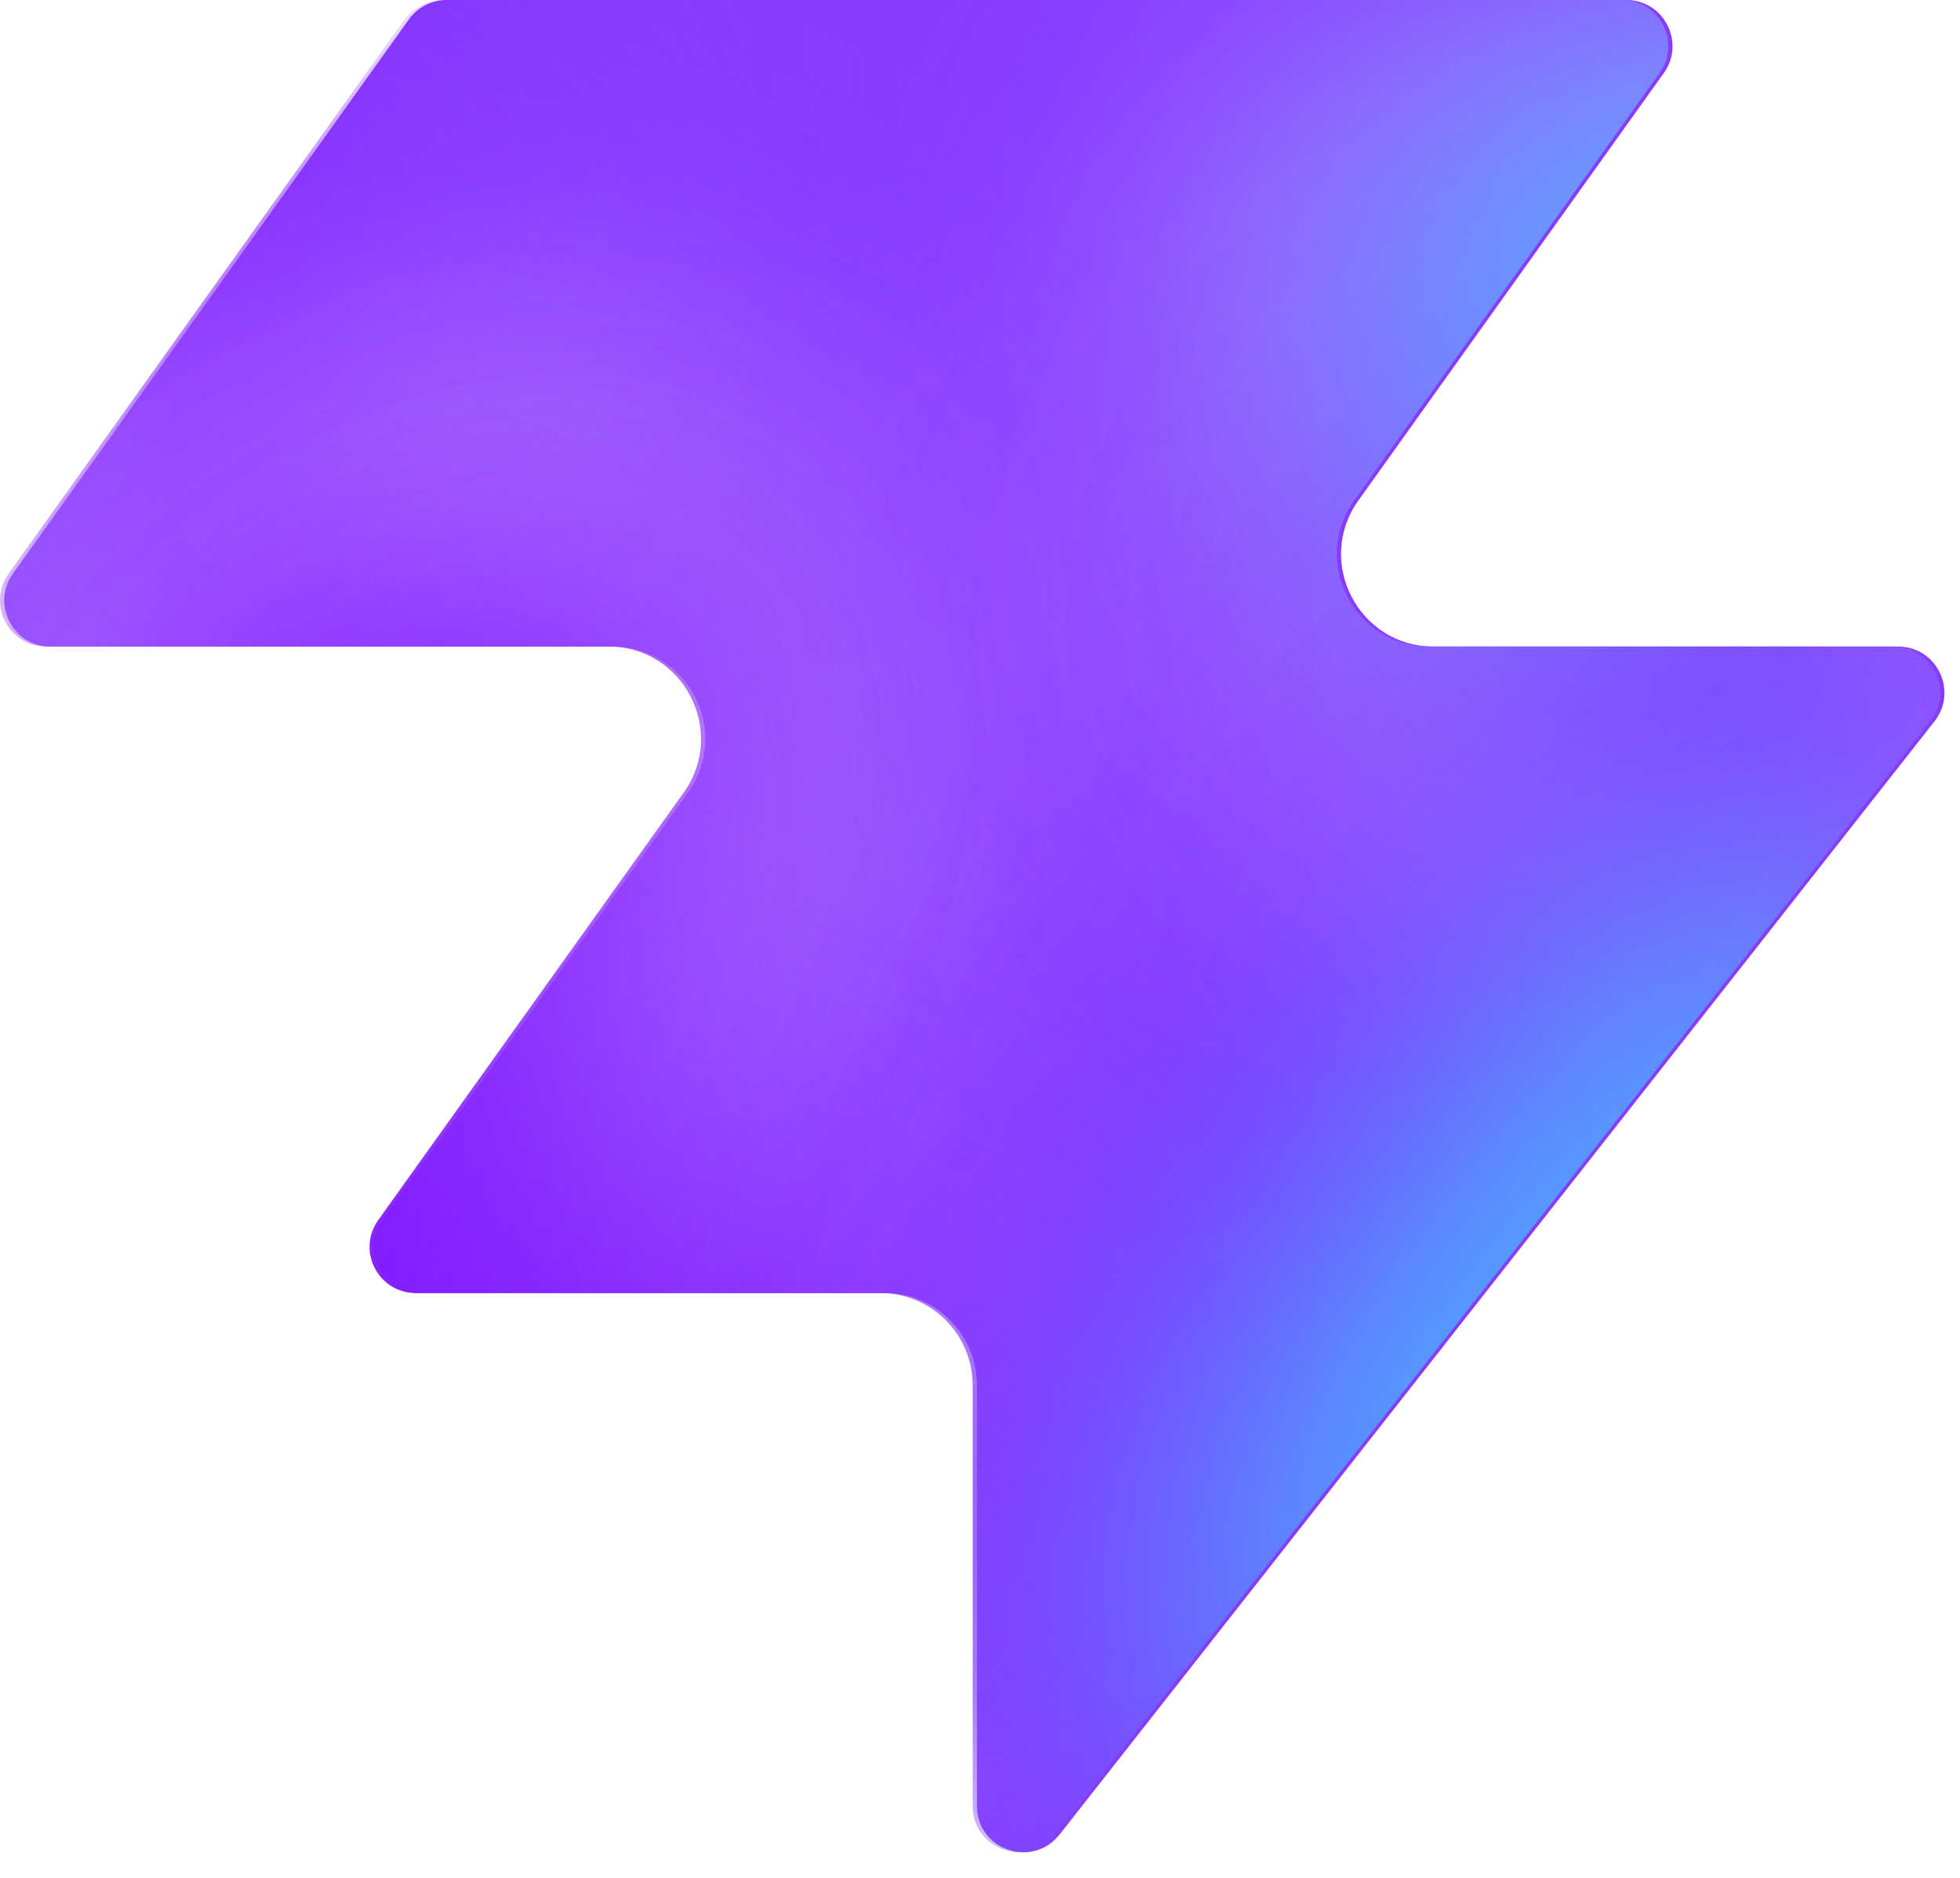
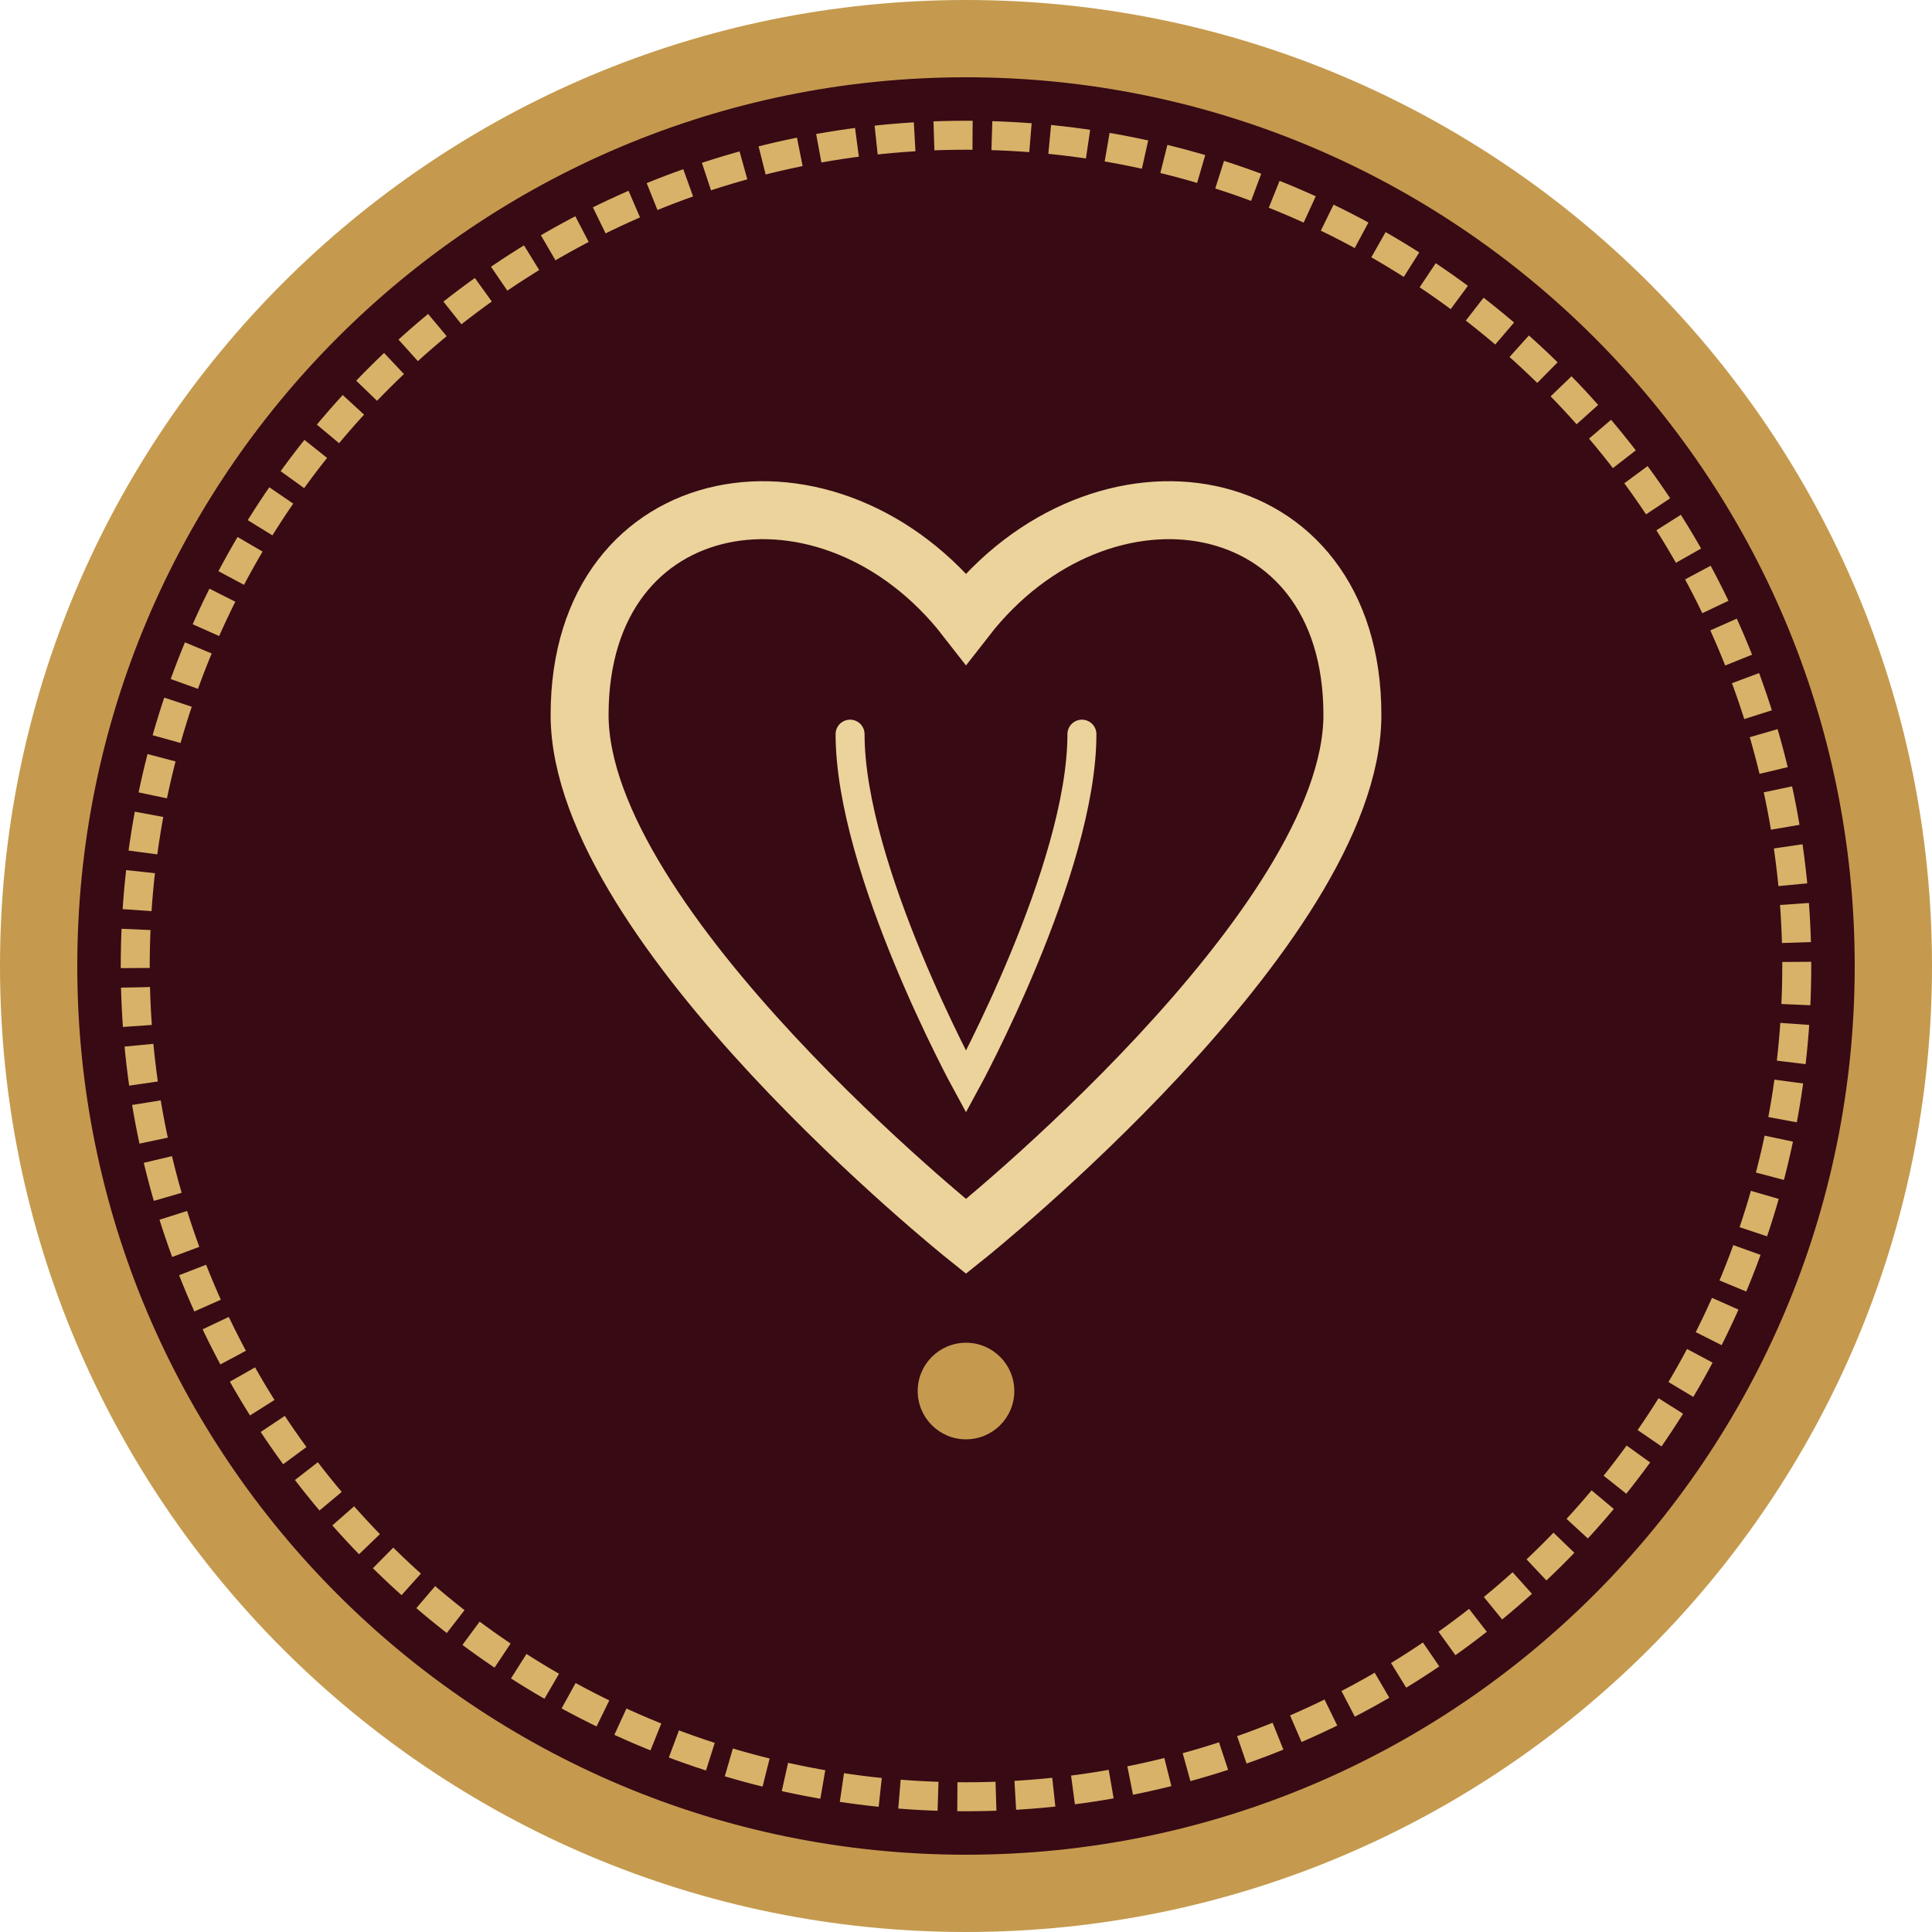
- <svg xmlns="http://www.w3.org/2000/svg" width="48" height="46" fill="none" viewBox="0 0 48 46">
-   <path fill="#863bff" d="M25.946 44.938c-.664.845-2.021.375-2.021-.698V33.937a2.26 2.26 0 0 0-2.262-2.262H10.287c-.92 0-1.456-1.04-.92-1.788l7.48-10.471c1.07-1.497 0-3.578-1.842-3.578H1.237c-.92 0-1.456-1.04-.92-1.788L10.013.474c.214-.297.556-.474.92-.474h28.894c.92 0 1.456 1.04.92 1.788l-7.48 10.471c-1.07 1.498 0 3.579 1.842 3.579h11.377c.943 0 1.473 1.088.89 1.83L25.947 44.94z" style="fill:#863bff;fill:color(display-p3 .525 .23 1);fill-opacity:1" />
-   <mask id="a" width="48" height="46" x="0" y="0" maskUnits="userSpaceOnUse" style="mask-type:alpha">
-     <path fill="#000" d="M25.842 44.938c-.664.844-2.021.375-2.021-.698V33.937a2.26 2.26 0 0 0-2.262-2.262H10.183c-.92 0-1.456-1.04-.92-1.788l7.48-10.471c1.07-1.498 0-3.579-1.842-3.579H1.133c-.92 0-1.456-1.04-.92-1.787L9.91.473c.214-.297.556-.474.92-.474h28.894c.92 0 1.456 1.04.92 1.788l-7.48 10.471c-1.07 1.498 0 3.578 1.842 3.578h11.377c.943 0 1.473 1.088.89 1.832L25.843 44.94z" style="fill:#000;fill-opacity:1" />
-   </mask>
-   <g mask="url(#a)">
-     <g filter="url(#b)">
-       <ellipse cx="5.508" cy="14.704" fill="#ede6ff" rx="5.508" ry="14.704" style="fill:#ede6ff;fill:color(display-p3 .927 .903 1);fill-opacity:1" transform="matrix(.00324 1 1 -.00324 -4.47 31.516)" />
-     </g>
-     <g filter="url(#c)">
-       <ellipse cx="10.399" cy="29.851" fill="#ede6ff" rx="10.399" ry="29.851" style="fill:#ede6ff;fill:color(display-p3 .927 .903 1);fill-opacity:1" transform="matrix(.00324 1 1 -.00324 -39.328 7.883)" />
-     </g>
-     <g filter="url(#d)">
-       <ellipse cx="5.508" cy="30.487" fill="#7e14ff" rx="5.508" ry="30.487" style="fill:#7e14ff;fill:color(display-p3 .492 .077 1);fill-opacity:1" transform="rotate(89.814 -25.913 -14.639)scale(1 -1)" />
-     </g>
-     <g filter="url(#e)">
-       <ellipse cx="5.508" cy="30.599" fill="#7e14ff" rx="5.508" ry="30.599" style="fill:#7e14ff;fill:color(display-p3 .492 .077 1);fill-opacity:1" transform="rotate(89.814 -32.644 -3.334)scale(1 -1)" />
-     </g>
-     <g filter="url(#f)">
-       <ellipse cx="5.508" cy="30.599" fill="#7e14ff" rx="5.508" ry="30.599" style="fill:#7e14ff;fill:color(display-p3 .492 .077 1);fill-opacity:1" transform="matrix(.00324 1 1 -.00324 -34.34 30.47)" />
-     </g>
-     <g filter="url(#g)">
-       <ellipse cx="14.072" cy="22.078" fill="#ede6ff" rx="14.072" ry="22.078" style="fill:#ede6ff;fill:color(display-p3 .927 .903 1);fill-opacity:1" transform="rotate(93.35 24.506 48.493)scale(-1 1)" />
-     </g>
-     <g filter="url(#h)">
-       <ellipse cx="3.47" cy="21.501" fill="#7e14ff" rx="3.47" ry="21.501" style="fill:#7e14ff;fill:color(display-p3 .492 .077 1);fill-opacity:1" transform="rotate(89.009 28.708 47.59)scale(-1 1)" />
-     </g>
-     <g filter="url(#i)">
-       <ellipse cx="3.47" cy="21.501" fill="#7e14ff" rx="3.47" ry="21.501" style="fill:#7e14ff;fill:color(display-p3 .492 .077 1);fill-opacity:1" transform="rotate(89.009 28.708 47.59)scale(-1 1)" />
-     </g>
-     <g filter="url(#j)">
-       <ellipse cx=".387" cy="8.972" fill="#7e14ff" rx="4.407" ry="29.108" style="fill:#7e14ff;fill:color(display-p3 .492 .077 1);fill-opacity:1" transform="rotate(39.51 .387 8.972)" />
-     </g>
-     <g filter="url(#k)">
-       <ellipse cx="47.523" cy="-6.092" fill="#7e14ff" rx="4.407" ry="29.108" style="fill:#7e14ff;fill:color(display-p3 .492 .077 1);fill-opacity:1" transform="rotate(37.892 47.523 -6.092)" />
-     </g>
-     <g filter="url(#l)">
-       <ellipse cx="41.412" cy="6.333" fill="#47bfff" rx="5.971" ry="9.665" style="fill:#47bfff;fill:color(display-p3 .28 .748 1);fill-opacity:1" transform="rotate(37.892 41.412 6.333)" />
-     </g>
-     <g filter="url(#m)">
-       <ellipse cx="-1.879" cy="38.332" fill="#7e14ff" rx="4.407" ry="29.108" style="fill:#7e14ff;fill:color(display-p3 .492 .077 1);fill-opacity:1" transform="rotate(37.892 -1.88 38.332)" />
-     </g>
-     <g filter="url(#n)">
-       <ellipse cx="-1.879" cy="38.332" fill="#7e14ff" rx="4.407" ry="29.108" style="fill:#7e14ff;fill:color(display-p3 .492 .077 1);fill-opacity:1" transform="rotate(37.892 -1.88 38.332)" />
-     </g>
-     <g filter="url(#o)">
-       <ellipse cx="35.651" cy="29.907" fill="#7e14ff" rx="4.407" ry="29.108" style="fill:#7e14ff;fill:color(display-p3 .492 .077 1);fill-opacity:1" transform="rotate(37.892 35.651 29.907)" />
-     </g>
-     <g filter="url(#p)">
-       <ellipse cx="38.418" cy="32.4" fill="#47bfff" rx="5.971" ry="15.297" style="fill:#47bfff;fill:color(display-p3 .28 .748 1);fill-opacity:1" transform="rotate(37.892 38.418 32.4)" />
-     </g>
-   </g>
-   <defs>
-     <filter id="b" width="60.045" height="41.654" x="-19.77" y="16.149" color-interpolation-filters="sRGB" filterUnits="userSpaceOnUse">
-       <feFlood flood-opacity="0" result="BackgroundImageFix" />
-       <feBlend in="SourceGraphic" in2="BackgroundImageFix" result="shape" />
-       <feGaussianBlur result="effect1_foregroundBlur_2002_17158" stdDeviation="7.659" />
-     </filter>
-     <filter id="c" width="90.34" height="51.437" x="-54.613" y="-7.533" color-interpolation-filters="sRGB" filterUnits="userSpaceOnUse">
-       <feFlood flood-opacity="0" result="BackgroundImageFix" />
-       <feBlend in="SourceGraphic" in2="BackgroundImageFix" result="shape" />
-       <feGaussianBlur result="effect1_foregroundBlur_2002_17158" stdDeviation="7.659" />
-     </filter>
-     <filter id="d" width="79.355" height="29.4" x="-49.64" y="2.03" color-interpolation-filters="sRGB" filterUnits="userSpaceOnUse">
-       <feFlood flood-opacity="0" result="BackgroundImageFix" />
-       <feBlend in="SourceGraphic" in2="BackgroundImageFix" result="shape" />
-       <feGaussianBlur result="effect1_foregroundBlur_2002_17158" stdDeviation="4.596" />
-     </filter>
-     <filter id="e" width="79.579" height="29.4" x="-45.045" y="20.029" color-interpolation-filters="sRGB" filterUnits="userSpaceOnUse">
-       <feFlood flood-opacity="0" result="BackgroundImageFix" />
-       <feBlend in="SourceGraphic" in2="BackgroundImageFix" result="shape" />
-       <feGaussianBlur result="effect1_foregroundBlur_2002_17158" stdDeviation="4.596" />
-     </filter>
-     <filter id="f" width="79.579" height="29.4" x="-43.513" y="21.178" color-interpolation-filters="sRGB" filterUnits="userSpaceOnUse">
-       <feFlood flood-opacity="0" result="BackgroundImageFix" />
-       <feBlend in="SourceGraphic" in2="BackgroundImageFix" result="shape" />
-       <feGaussianBlur result="effect1_foregroundBlur_2002_17158" stdDeviation="4.596" />
-     </filter>
-     <filter id="g" width="74.749" height="58.852" x="15.756" y="-17.901" color-interpolation-filters="sRGB" filterUnits="userSpaceOnUse">
-       <feFlood flood-opacity="0" result="BackgroundImageFix" />
-       <feBlend in="SourceGraphic" in2="BackgroundImageFix" result="shape" />
-       <feGaussianBlur result="effect1_foregroundBlur_2002_17158" stdDeviation="7.659" />
-     </filter>
-     <filter id="h" width="61.377" height="25.362" x="23.548" y="2.284" color-interpolation-filters="sRGB" filterUnits="userSpaceOnUse">
-       <feFlood flood-opacity="0" result="BackgroundImageFix" />
-       <feBlend in="SourceGraphic" in2="BackgroundImageFix" result="shape" />
-       <feGaussianBlur result="effect1_foregroundBlur_2002_17158" stdDeviation="4.596" />
-     </filter>
-     <filter id="i" width="61.377" height="25.362" x="23.548" y="2.284" color-interpolation-filters="sRGB" filterUnits="userSpaceOnUse">
-       <feFlood flood-opacity="0" result="BackgroundImageFix" />
-       <feBlend in="SourceGraphic" in2="BackgroundImageFix" result="shape" />
-       <feGaussianBlur result="effect1_foregroundBlur_2002_17158" stdDeviation="4.596" />
-     </filter>
-     <filter id="j" width="56.045" height="63.649" x="-27.636" y="-22.853" color-interpolation-filters="sRGB" filterUnits="userSpaceOnUse">
-       <feFlood flood-opacity="0" result="BackgroundImageFix" />
-       <feBlend in="SourceGraphic" in2="BackgroundImageFix" result="shape" />
-       <feGaussianBlur result="effect1_foregroundBlur_2002_17158" stdDeviation="4.596" />
-     </filter>
-     <filter id="k" width="54.814" height="64.646" x="20.116" y="-38.415" color-interpolation-filters="sRGB" filterUnits="userSpaceOnUse">
-       <feFlood flood-opacity="0" result="BackgroundImageFix" />
-       <feBlend in="SourceGraphic" in2="BackgroundImageFix" result="shape" />
-       <feGaussianBlur result="effect1_foregroundBlur_2002_17158" stdDeviation="4.596" />
-     </filter>
-     <filter id="l" width="33.541" height="35.313" x="24.641" y="-11.323" color-interpolation-filters="sRGB" filterUnits="userSpaceOnUse">
-       <feFlood flood-opacity="0" result="BackgroundImageFix" />
-       <feBlend in="SourceGraphic" in2="BackgroundImageFix" result="shape" />
-       <feGaussianBlur result="effect1_foregroundBlur_2002_17158" stdDeviation="4.596" />
-     </filter>
-     <filter id="m" width="54.814" height="64.646" x="-29.286" y="6.009" color-interpolation-filters="sRGB" filterUnits="userSpaceOnUse">
-       <feFlood flood-opacity="0" result="BackgroundImageFix" />
-       <feBlend in="SourceGraphic" in2="BackgroundImageFix" result="shape" />
-       <feGaussianBlur result="effect1_foregroundBlur_2002_17158" stdDeviation="4.596" />
-     </filter>
-     <filter id="n" width="54.814" height="64.646" x="-29.286" y="6.009" color-interpolation-filters="sRGB" filterUnits="userSpaceOnUse">
-       <feFlood flood-opacity="0" result="BackgroundImageFix" />
-       <feBlend in="SourceGraphic" in2="BackgroundImageFix" result="shape" />
-       <feGaussianBlur result="effect1_foregroundBlur_2002_17158" stdDeviation="4.596" />
-     </filter>
-     <filter id="o" width="54.814" height="64.646" x="8.244" y="-2.416" color-interpolation-filters="sRGB" filterUnits="userSpaceOnUse">
-       <feFlood flood-opacity="0" result="BackgroundImageFix" />
-       <feBlend in="SourceGraphic" in2="BackgroundImageFix" result="shape" />
-       <feGaussianBlur result="effect1_foregroundBlur_2002_17158" stdDeviation="4.596" />
-     </filter>
-     <filter id="p" width="39.409" height="43.623" x="18.713" y="10.588" color-interpolation-filters="sRGB" filterUnits="userSpaceOnUse">
-       <feFlood flood-opacity="0" result="BackgroundImageFix" />
-       <feBlend in="SourceGraphic" in2="BackgroundImageFix" result="shape" />
-       <feGaussianBlur result="effect1_foregroundBlur_2002_17158" stdDeviation="4.596" />
-     </filter>
-   </defs>
+ <svg xmlns="http://www.w3.org/2000/svg" viewBox="0 0 100 100">
+   <circle cx="50" cy="50" r="48" fill="#380a14" stroke="#c59a4e" stroke-width="4" />
+   <circle cx="50" cy="50" r="43" fill="none" stroke="#d8b268" stroke-width="1.5" stroke-dasharray="2 1" />
+   <path d="M50 32 C43 23 30 25 30 37 C30 48 50 64 50 64 C50 64 70 48 70 37 C70 25 57 23 50 32 Z" fill="none" stroke="#ebd39b" stroke-width="3" stroke-linecap="round" />
+   <path d="M44 38 C44 45 50 56 50 56 C50 56 56 45 56 38" fill="none" stroke="#ebd39b" stroke-width="1.5" stroke-linecap="round" />
+   <circle cx="50" cy="72" r="2.5" fill="#c59a4e" />
</svg>
